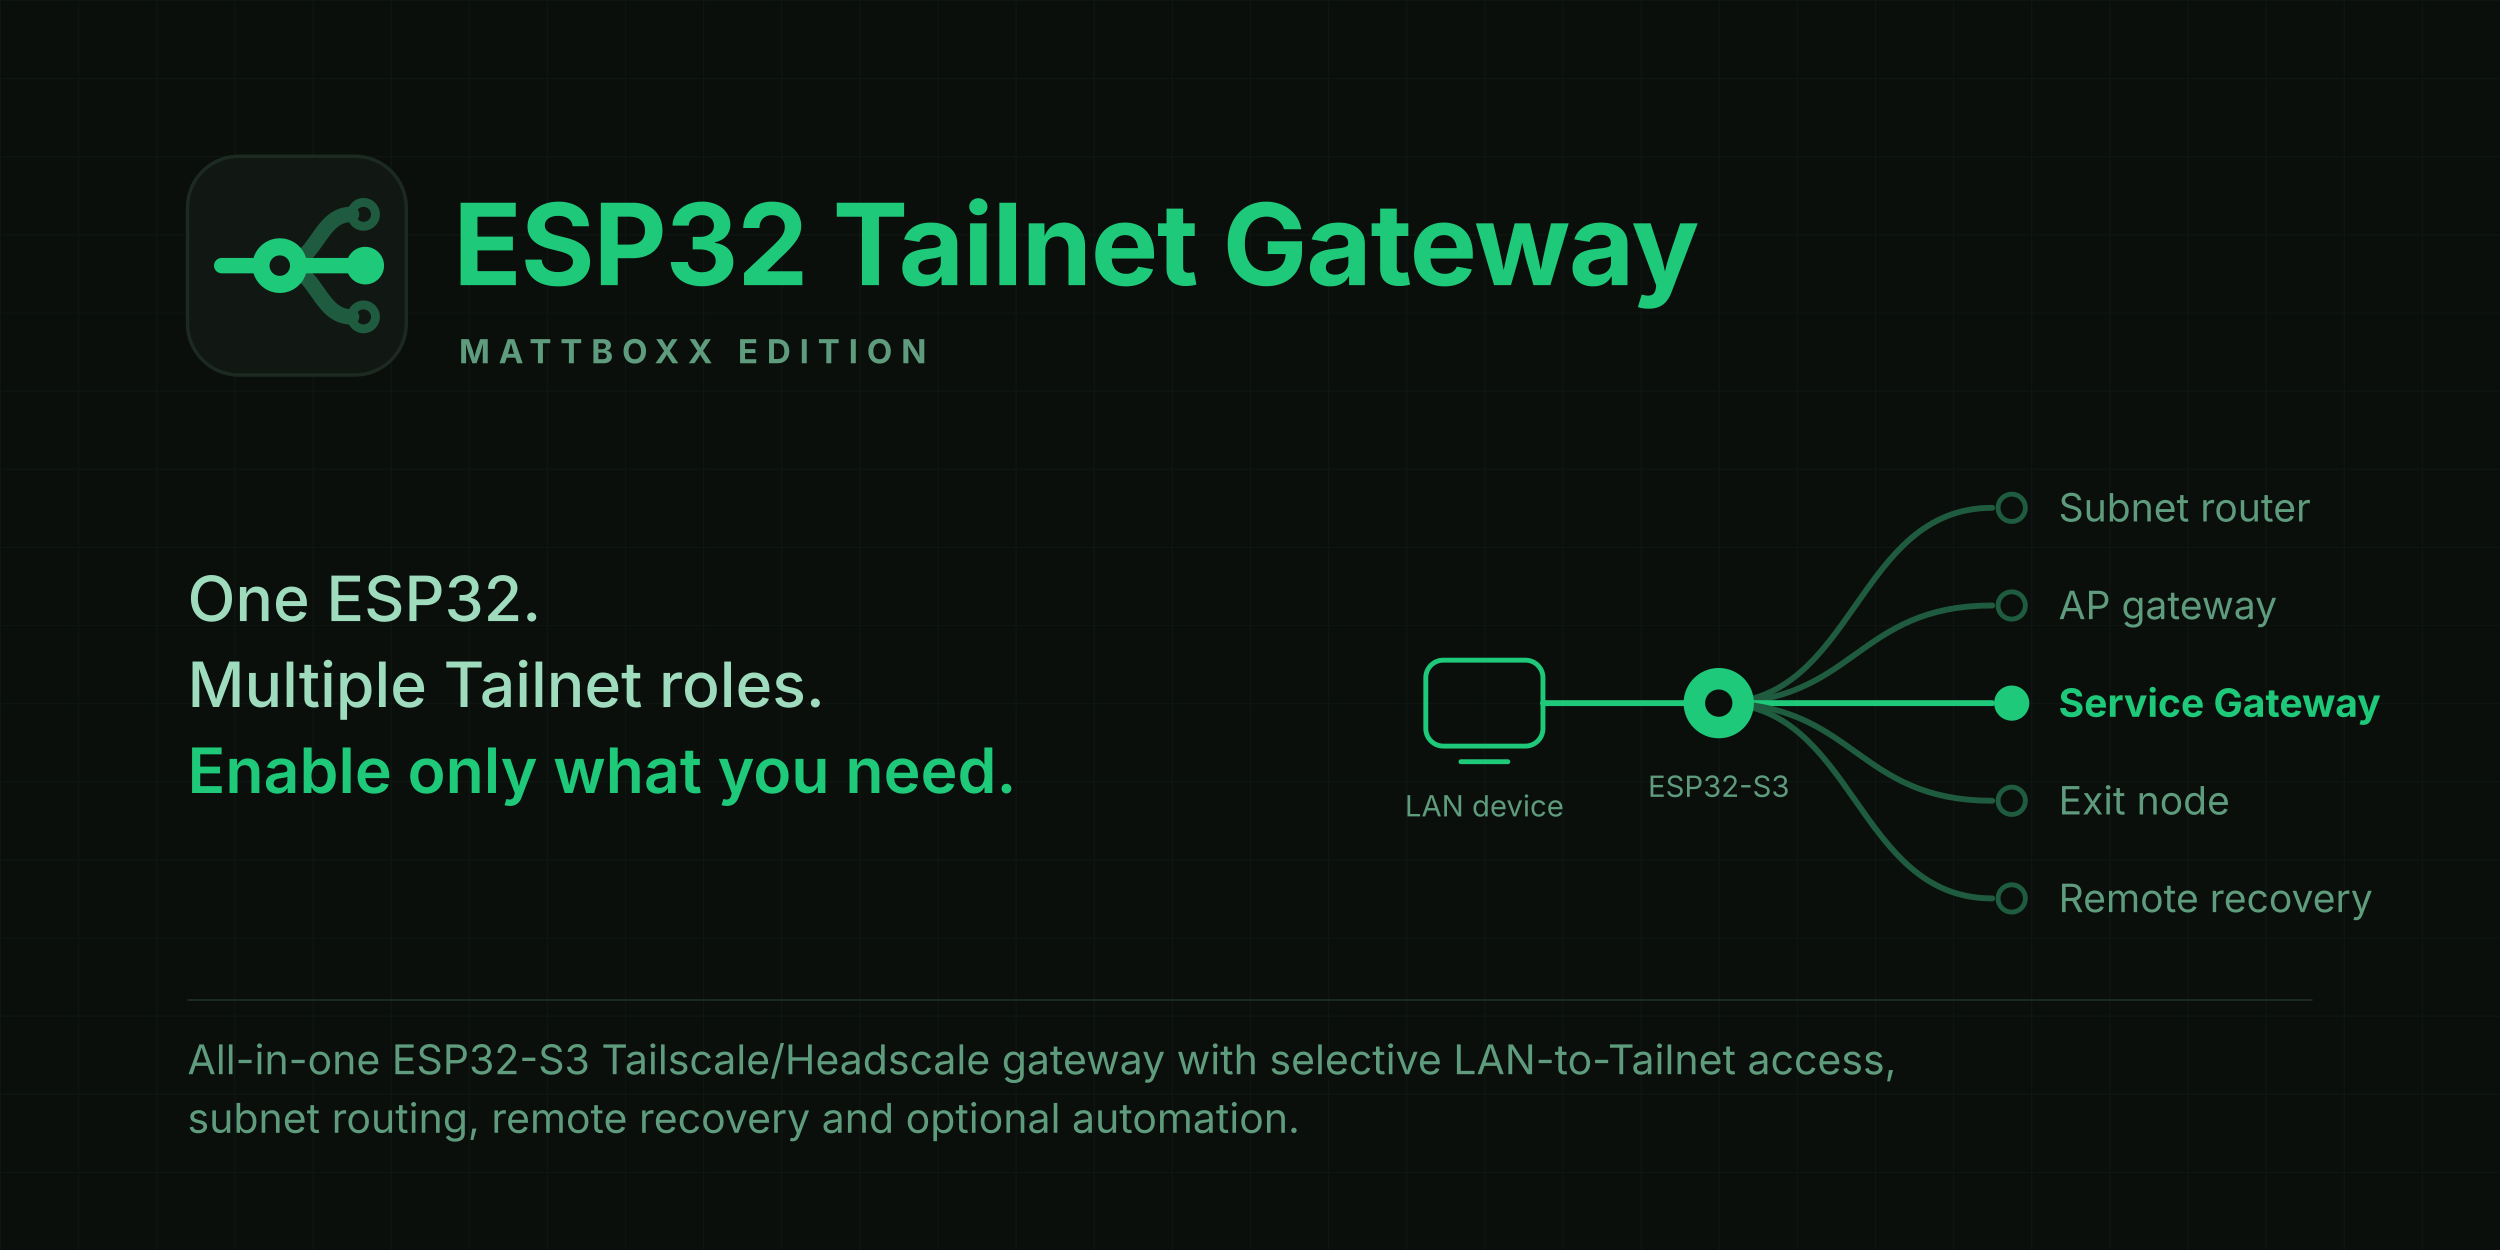
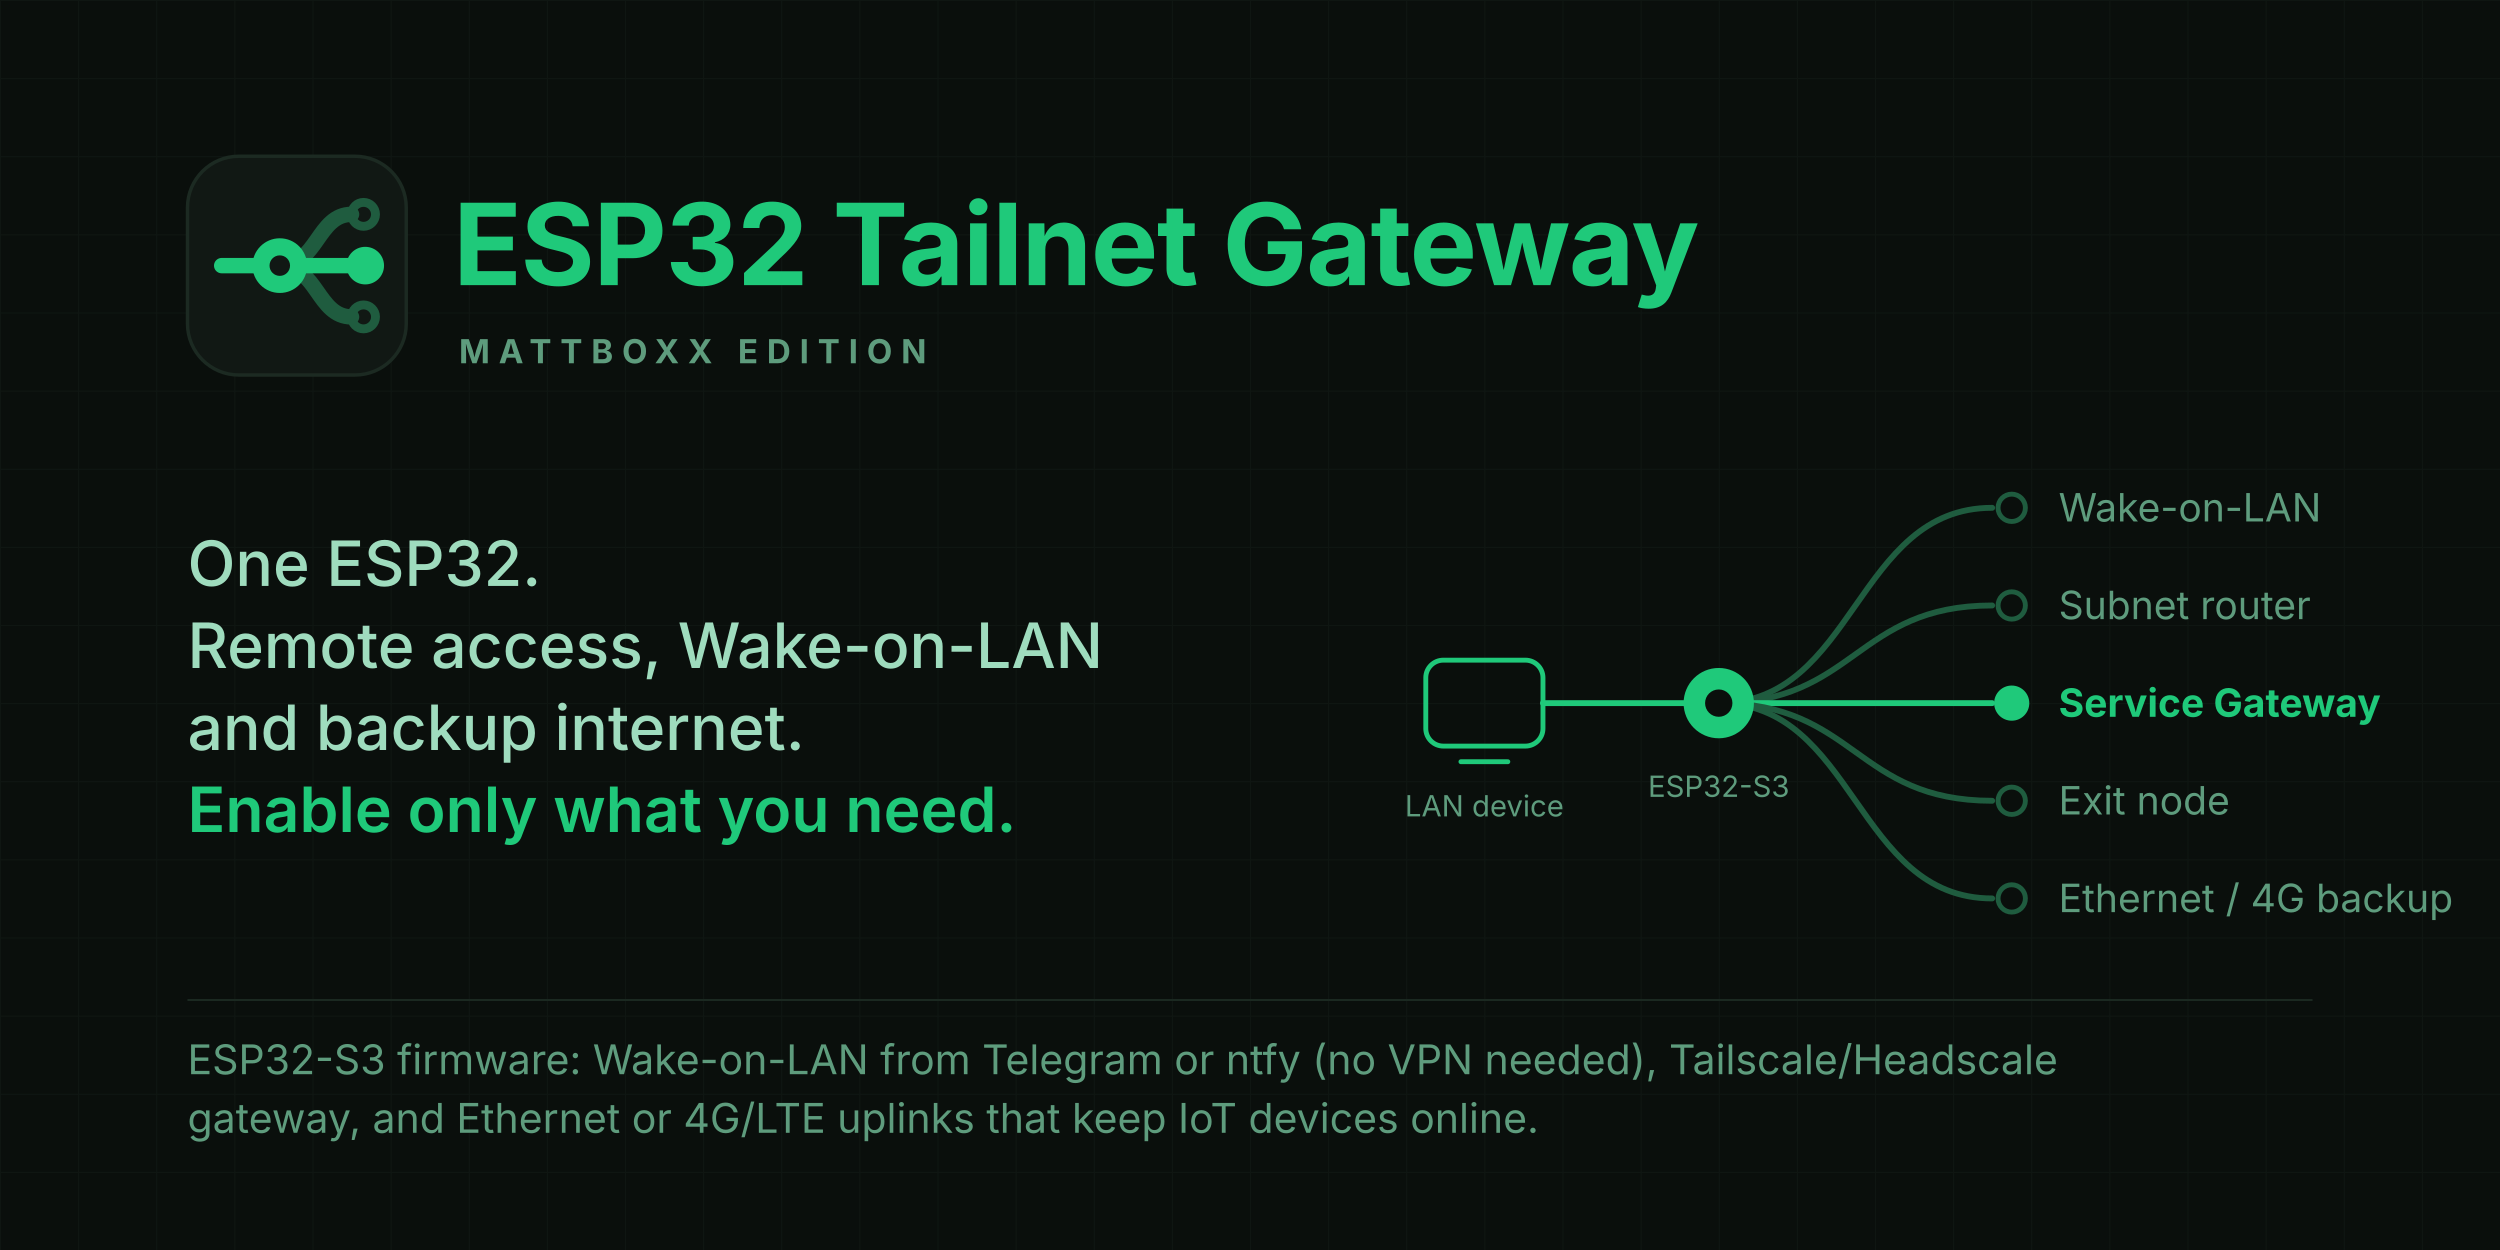
<svg xmlns="http://www.w3.org/2000/svg" viewBox="0 0 1280 640" width="1280" height="640" role="img" aria-labelledby="t d">
  <defs>
    <pattern id="grid" width="40" height="40" patternUnits="userSpaceOnUse">
      <path d="M40 0H0V40" fill="none" stroke="#0F1612" stroke-width="1" />
    </pattern>
  </defs>
  <rect width="1280" height="640" fill="#0A0F0C" />
  <rect width="1280" height="640" fill="url(#grid)" />
  <g transform="translate(96 80) scale(1.75)">
    <rect width="64" height="64" rx="15" fill="#111814" stroke="#1C2A22" />
    <g fill="none" stroke-linecap="round" stroke-width="4.5">
      <path d="M10 32h17" stroke="#1FC97A" />
      <path d="M27 32c11 0 11-15 21-15M27 32c11 0 11 15 21 15" stroke="#1F5C3F" />
      <path d="M27 32h21" stroke="#1FC97A" />
    </g>
    <circle cx="27" cy="32" r="8" fill="#1FC97A" />
    <circle cx="27" cy="32" r="3" fill="#111814" />
    <circle cx="52" cy="32" r="5.5" fill="#1FC97A" />
    <circle cx="51.5" cy="17" r="3.5" fill="none" stroke="#1F5C3F" stroke-width="2.6" />
    <circle cx="51.5" cy="47" r="3.5" fill="none" stroke="#1F5C3F" stroke-width="2.6" />
  </g>
  <g font-family="Inter, 'Segoe UI', Roboto, 'Helvetica Neue', Arial, sans-serif">
    <text x="232" y="146" font-size="58" font-weight="650" letter-spacing="-0.7" fill="#1FC97A">ESP32 Tailnet Gateway</text>
    <text x="235" y="186" font-size="17" font-weight="650" letter-spacing="4.5" fill="#5E9C7D">MATTBOXX EDITION</text>
-     <text x="96" y="318" font-size="32" font-weight="500" fill="#9FDCBE">One ESP32.</text>
-     <text x="96" y="362" font-size="32" font-weight="500" fill="#9FDCBE">Multiple Tailnet roles.</text>
-     <text x="96" y="406" font-size="32" font-weight="600" fill="#1FC97A">Enable only what you need.</text>
+     <text x="96" y="300" font-size="32" font-weight="500" fill="#9FDCBE">One ESP32.</text>
+     <text x="96" y="342" font-size="32" font-weight="500" fill="#9FDCBE">Remote access, Wake-on-LAN</text>
+     <text x="96" y="384" font-size="32" font-weight="500" fill="#9FDCBE">and backup internet.</text>
+     <text x="96" y="426" font-size="32" font-weight="600" fill="#1FC97A">Enable only what you need.</text>
  </g>
  <rect x="730" y="338" width="60" height="44" rx="9" fill="none" stroke="#1FC97A" stroke-width="2.5" />
  <path d="M748 390h24" stroke="#1FC97A" stroke-width="2.5" stroke-linecap="round" />
  <text x="760" y="418" text-anchor="middle" font-family="Inter, 'Segoe UI', Roboto, 'Helvetica Neue', Arial, sans-serif" font-size="15" fill="#5E9C7D">LAN device</text>
  <path d="M790 360H880" stroke="#1FC97A" stroke-width="3" stroke-linecap="round" />
  <g fill="none" stroke-linecap="round" stroke-width="3">
    <path d="M880 360C950 360 950 260 1020 260" stroke="#1F5C3F" />
    <path d="M880 360C950 360 950 310 1020 310" stroke="#1F5C3F" />
    <path d="M880 360H1020" stroke="#1FC97A" />
    <path d="M880 360C950 360 950 410 1020 410" stroke="#1F5C3F" />
    <path d="M880 360C950 360 950 460 1020 460" stroke="#1F5C3F" />
  </g>
  <circle cx="880" cy="360" r="18" fill="#1FC97A" />
  <circle cx="880" cy="360" r="7" fill="#0A0F0C" />
  <text x="880" y="408" text-anchor="middle" font-family="Inter, 'Segoe UI', Roboto, 'Helvetica Neue', Arial, sans-serif" font-size="15" fill="#5E9C7D">ESP32-S3</text>
  <circle cx="1030" cy="260" r="7" fill="none" stroke="#1F5C3F" stroke-width="2.5" />
-   <text x="1054" y="267" font-family="Inter, 'Segoe UI', Roboto, 'Helvetica Neue', Arial, sans-serif" font-size="20" fill="#5E9C7D">Subnet router</text>
+   <text x="1054" y="267" font-family="Inter, 'Segoe UI', Roboto, 'Helvetica Neue', Arial, sans-serif" font-size="20" fill="#5E9C7D">Wake-on-LAN</text>
  <circle cx="1030" cy="310" r="7" fill="none" stroke="#1F5C3F" stroke-width="2.5" />
-   <text x="1054" y="317" font-family="Inter, 'Segoe UI', Roboto, 'Helvetica Neue', Arial, sans-serif" font-size="20" fill="#5E9C7D">AP gateway</text>
+   <text x="1054" y="317" font-family="Inter, 'Segoe UI', Roboto, 'Helvetica Neue', Arial, sans-serif" font-size="20" fill="#5E9C7D">Subnet router</text>
  <circle cx="1030" cy="360" r="9" fill="#1FC97A" />
  <text x="1054" y="367" font-family="Inter, 'Segoe UI', Roboto, 'Helvetica Neue', Arial, sans-serif" font-size="20" font-weight="650" fill="#1FC97A">Service Gateway</text>
  <circle cx="1030" cy="410" r="7" fill="none" stroke="#1F5C3F" stroke-width="2.5" />
  <text x="1054" y="417" font-family="Inter, 'Segoe UI', Roboto, 'Helvetica Neue', Arial, sans-serif" font-size="20" fill="#5E9C7D">Exit node</text>
  <circle cx="1030" cy="460" r="7" fill="none" stroke="#1F5C3F" stroke-width="2.5" />
-   <text x="1054" y="467" font-family="Inter, 'Segoe UI', Roboto, 'Helvetica Neue', Arial, sans-serif" font-size="20" fill="#5E9C7D">Remote recovery</text>
+   <text x="1054" y="467" font-family="Inter, 'Segoe UI', Roboto, 'Helvetica Neue', Arial, sans-serif" font-size="20" fill="#5E9C7D">Ethernet / 4G backup</text>
  <path d="M96 512H1184" stroke="#1C2A22" stroke-width="1" />
  <g font-family="Inter, 'Segoe UI', Roboto, 'Helvetica Neue', Arial, sans-serif" font-size="21" fill="#5E9C7D">
-     <text x="96" y="550">All-in-one ESP32-S3 Tailscale/Headscale gateway with selective LAN-to-Tailnet access,</text>
-     <text x="96" y="580">subnet routing, remote recovery and optional automation.</text>
+     <text x="96" y="550">ESP32-S3 firmware: Wake-on-LAN from Telegram or ntfy (no VPN needed), Tailscale/Headscale</text>
+     <text x="96" y="580">gateway, and Ethernet or 4G/LTE uplinks that keep IoT devices online.</text>
  </g>
</svg>
